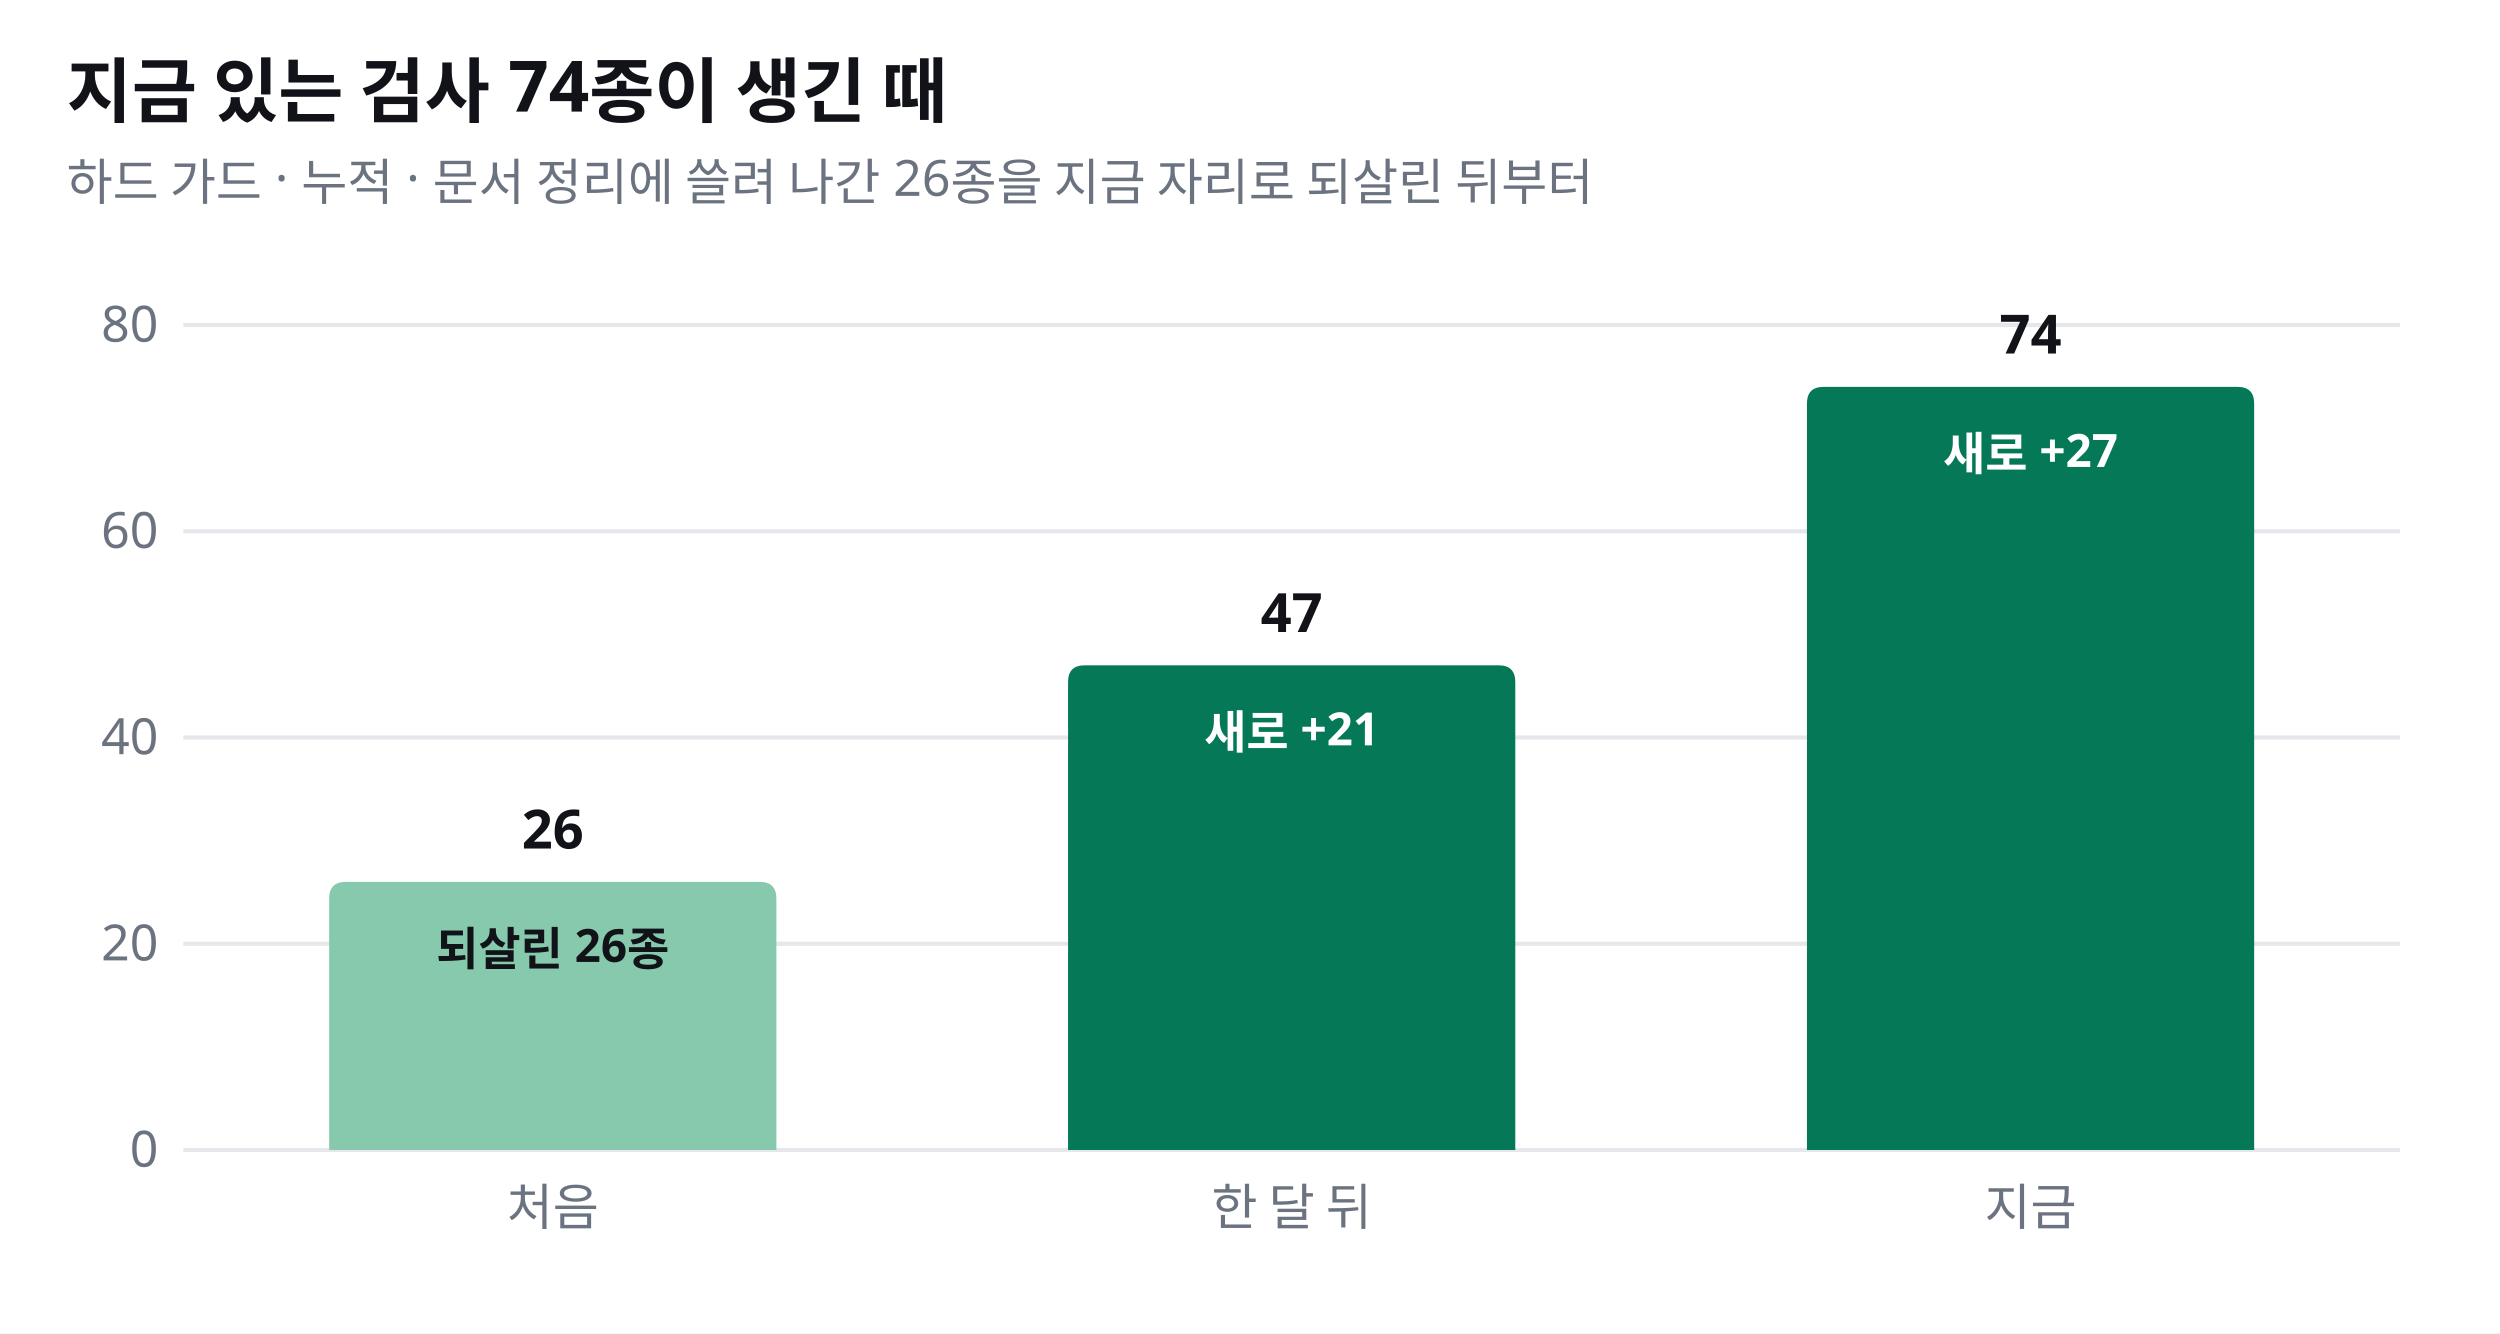
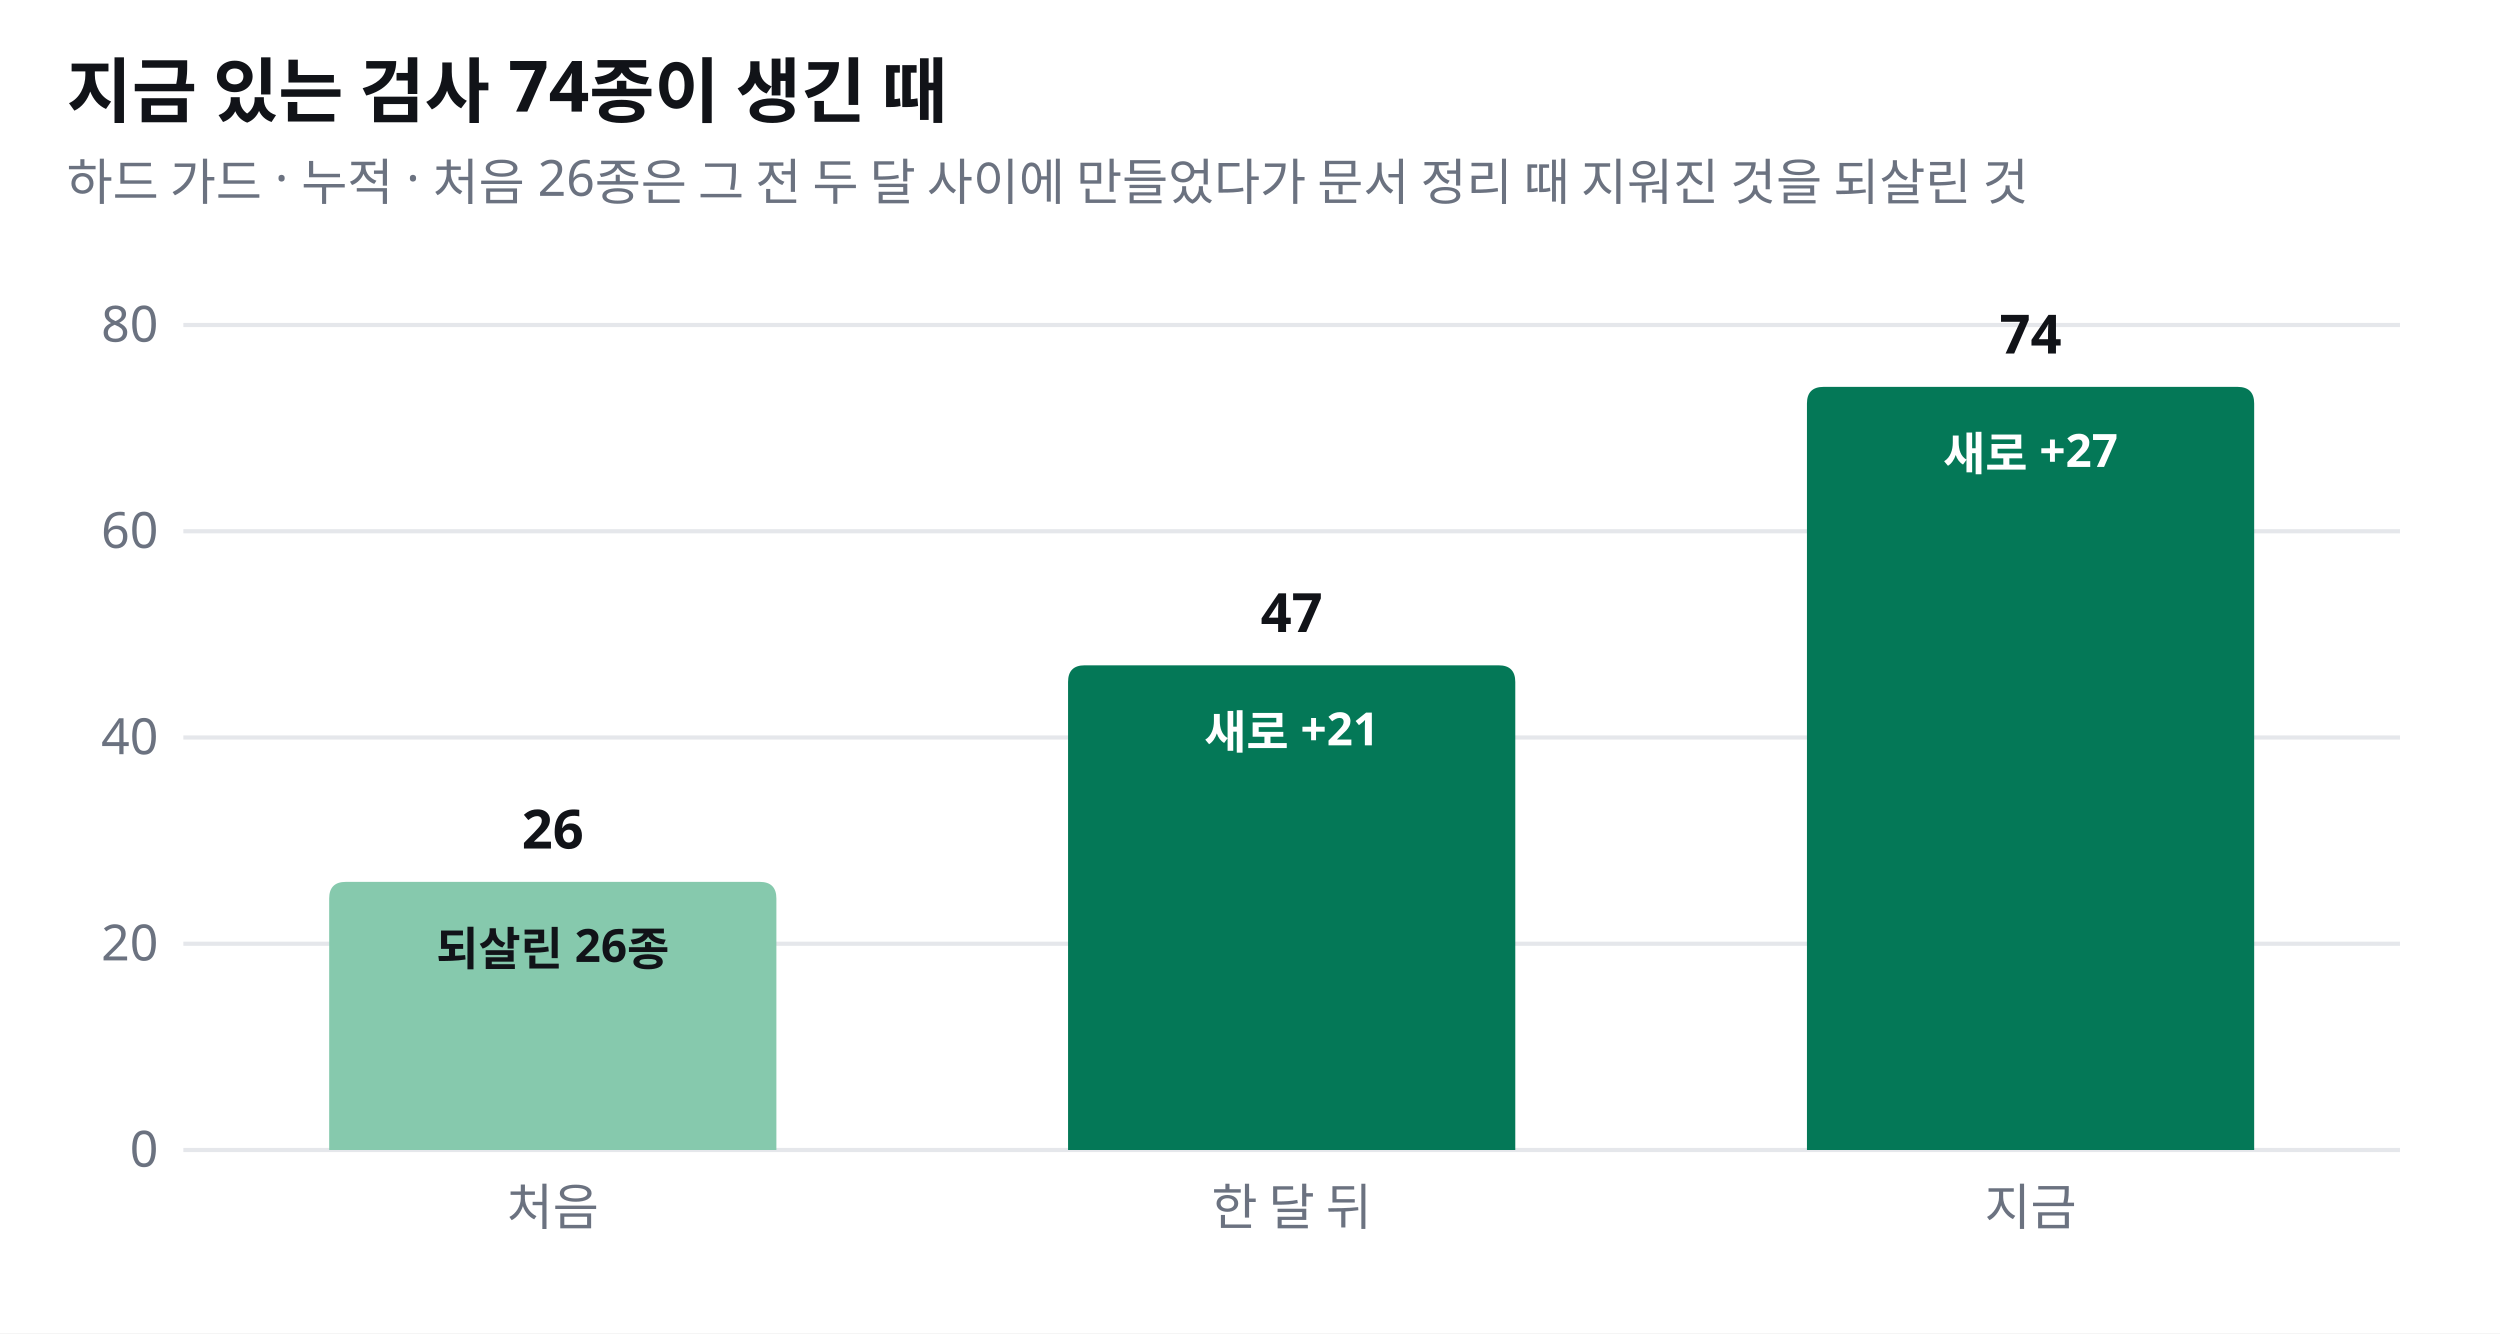
<svg xmlns="http://www.w3.org/2000/svg" viewBox="0 0 600 320" width="600" height="320" role="img" aria-labelledby="t d">
  <rect width="600" height="320" fill="#ffffff" />
  <g font-family="Pretendard, 'Apple SD Gothic Neo', 'Noto Sans KR', 'Malgun Gothic', sans-serif">
    <text x="16" y="28" font-size="17" fill="#111318" font-weight="700">지금 있는 검사 74종이 생긴 때</text>
-     <text x="16" y="48" font-size="12" fill="#6b7280">하드 가드 · 누적 · 문서 정리에 쓸려 나간 26종을 지금 자리로 되살린 뒤부터</text>
+     <text x="16" y="48" font-size="12" fill="#6b7280">하드 가드 · 누적 · 처음 26종은 그 전 두 달 사이에 만들었다가 문서 정리 때 지워진 것을 되살린 것</text>
    <line x1="44" x2="576" y1="276" y2="276" stroke="#e5e7eb" />
    <text x="38" y="280" font-size="12" fill="#6b7280" text-anchor="end">0</text>
    <line x1="44" x2="576" y1="226.5" y2="226.5" stroke="#e5e7eb" />
    <text x="38" y="230.5" font-size="12" fill="#6b7280" text-anchor="end">20</text>
    <line x1="44" x2="576" y1="177" y2="177" stroke="#e5e7eb" />
    <text x="38" y="181" font-size="12" fill="#6b7280" text-anchor="end">40</text>
    <line x1="44" x2="576" y1="127.5" y2="127.5" stroke="#e5e7eb" />
    <text x="38" y="131.5" font-size="12" fill="#6b7280" text-anchor="end">60</text>
    <line x1="44" x2="576" y1="78" y2="78" stroke="#e5e7eb" />
    <text x="38" y="82" font-size="12" fill="#6b7280" text-anchor="end">80</text>
    <path d="M79,276 V215.65 Q79,211.65 83,211.65 H182.333 Q186.333,211.65 186.333,215.65 V276 Z" fill="#86c9ad" />
    <text x="132.667" y="203.65" font-size="13" fill="#111318" text-anchor="middle" font-weight="700">26</text>
    <text x="132.667" y="231.65" font-size="11" fill="#111318" text-anchor="middle" font-weight="600">되살린 26종</text>
    <text x="132.667" y="294" font-size="12" fill="#6b7280" text-anchor="middle">처음</text>
    <path d="M256.333,276 V163.675 Q256.333,159.675 260.333,159.675 H359.667 Q363.667,159.675 363.667,163.675 V276 Z" fill="#047857" />
    <text x="310" y="151.675" font-size="13" fill="#111318" text-anchor="middle" font-weight="700">47</text>
    <text x="310" y="179.675" font-size="11" fill="#ffffff" text-anchor="middle" font-weight="600">새로 +21</text>
    <text x="310" y="294" font-size="12" fill="#6b7280" text-anchor="middle">한 달 뒤</text>
    <path d="M433.667,276 V96.85 Q433.667,92.85 437.667,92.85 H537 Q541,92.85 541,96.85 V276 Z" fill="#047857" />
    <text x="487.333" y="84.85" font-size="13" fill="#111318" text-anchor="middle" font-weight="700">74</text>
    <text x="487.333" y="112.85" font-size="11" fill="#ffffff" text-anchor="middle" font-weight="600">새로 +27</text>
    <text x="487.333" y="294" font-size="12" fill="#6b7280" text-anchor="middle">지금</text>
  </g>
</svg>
